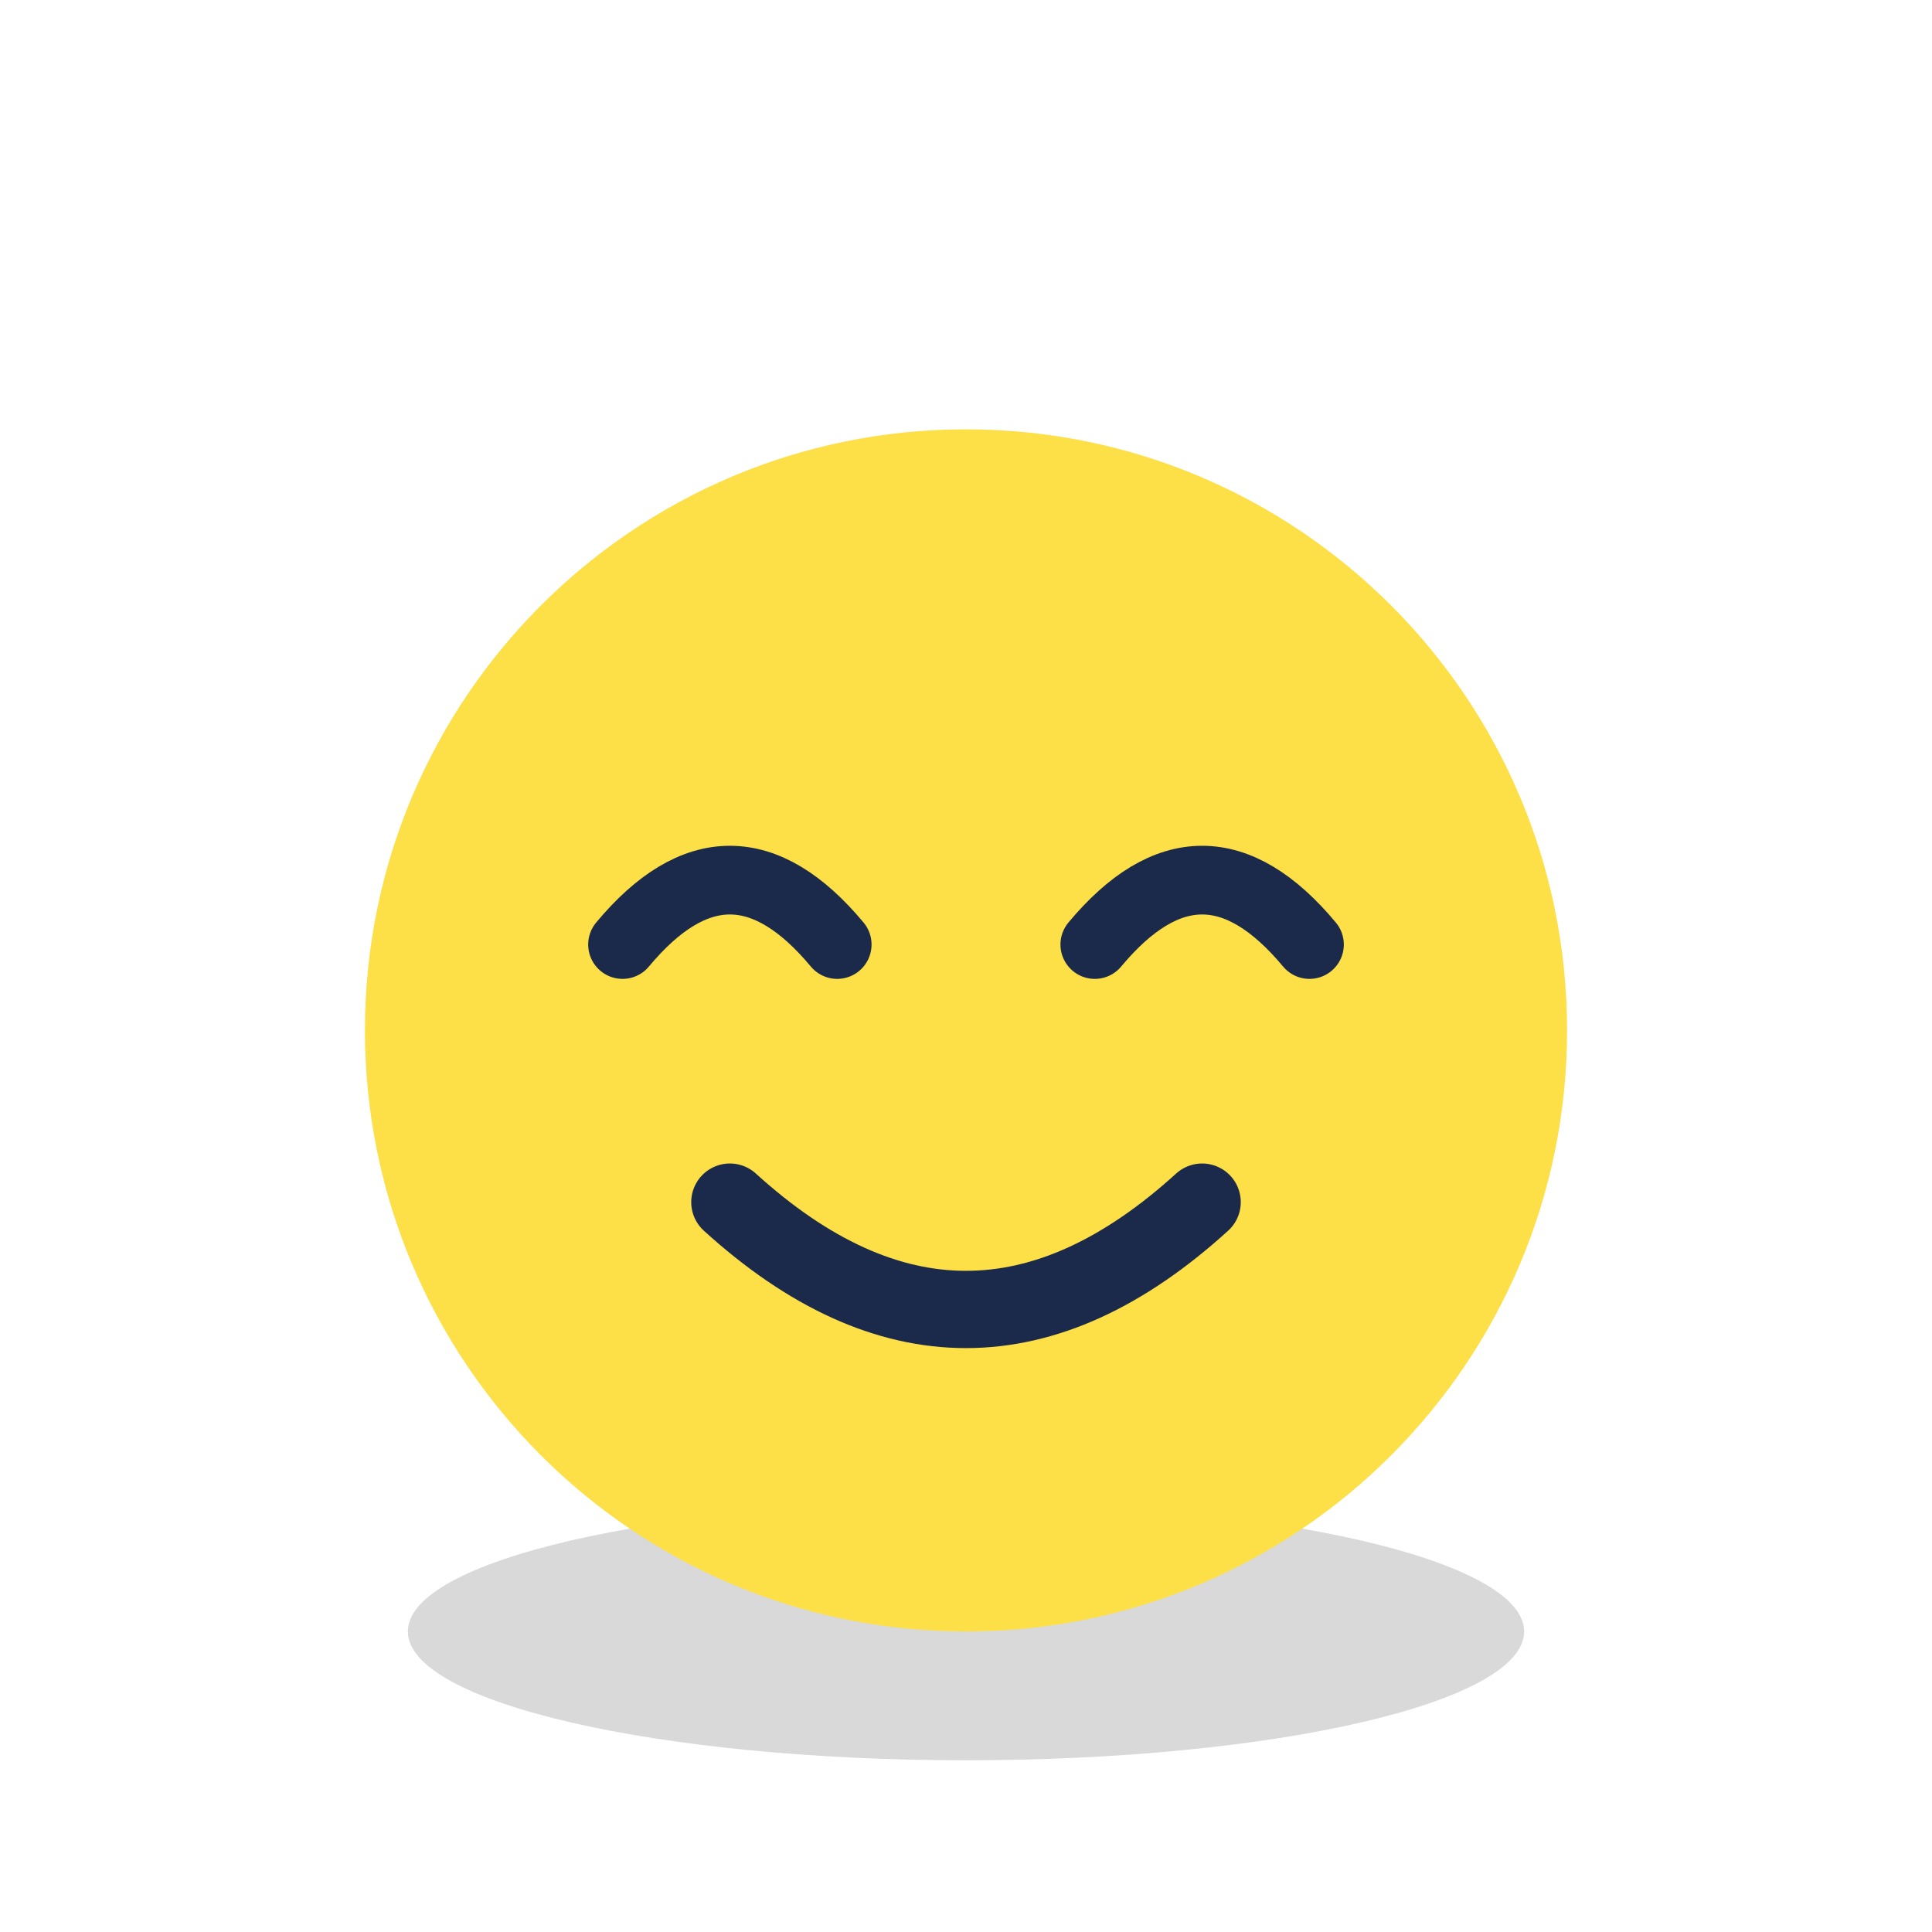
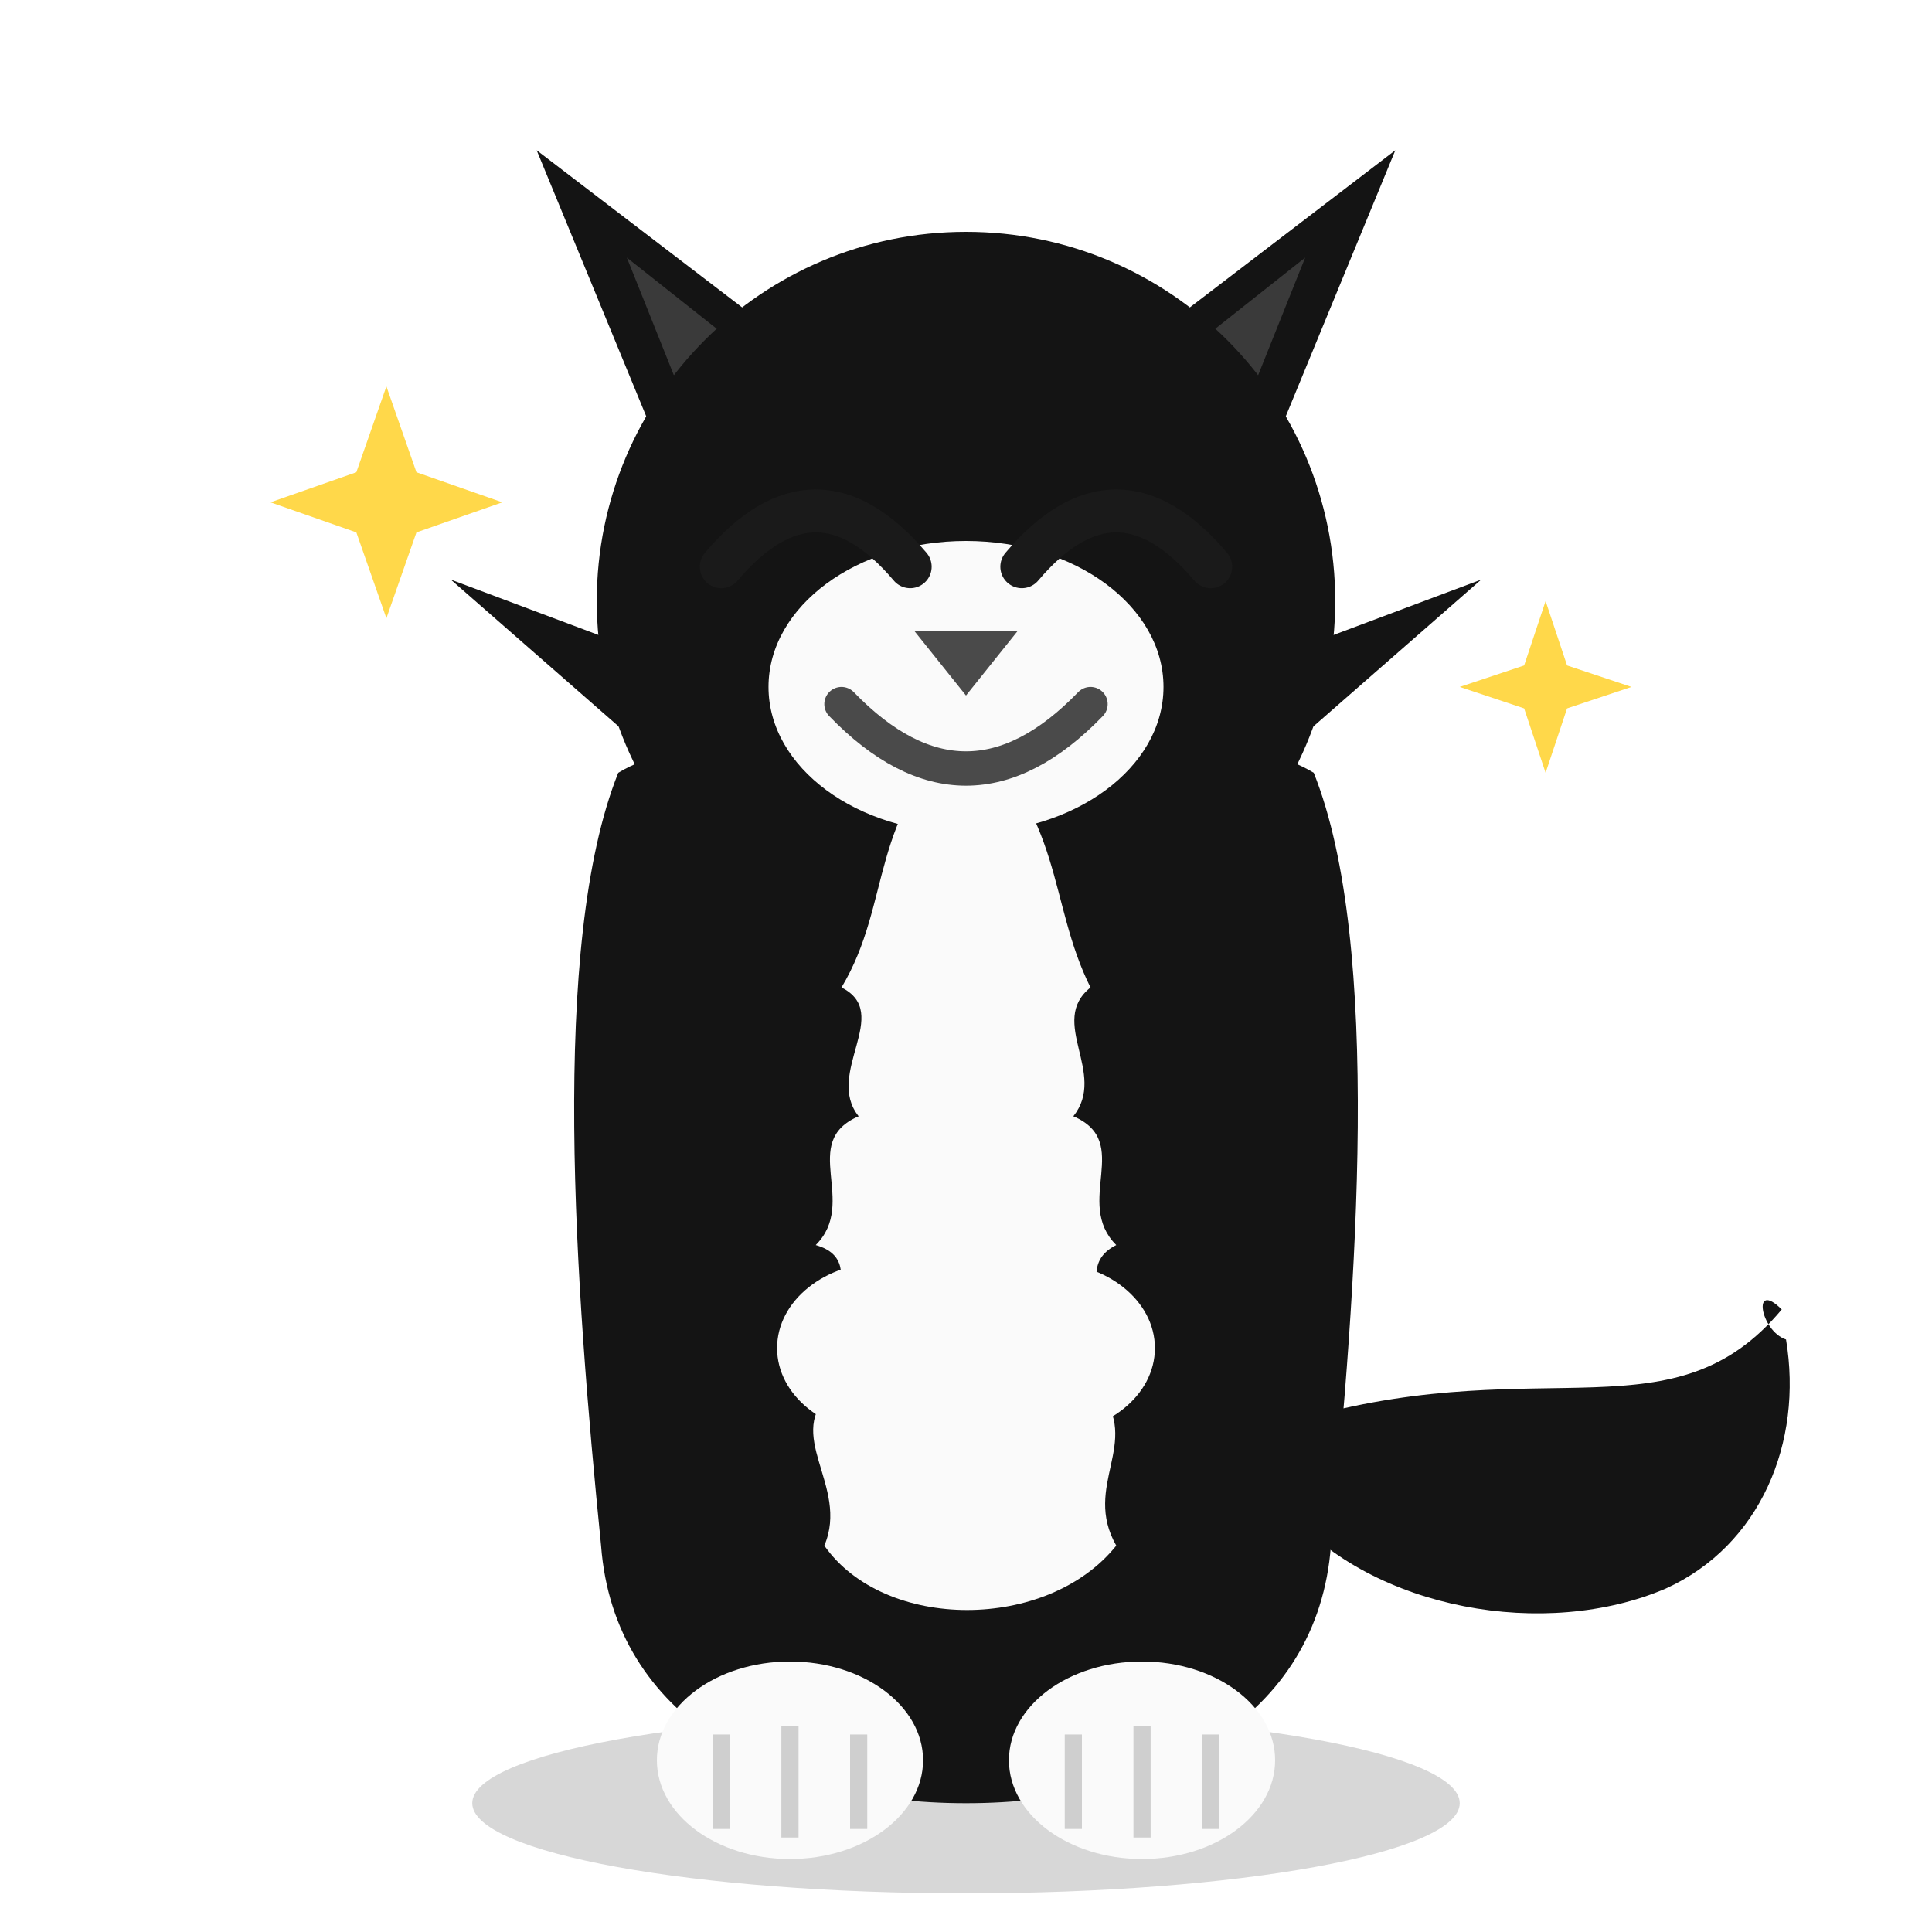
<svg xmlns="http://www.w3.org/2000/svg" viewBox="0 0 45 45">
-   <ellipse cx="22.5" cy="38" rx="13" ry="3" fill="rgba(0,0,0,0.15)" />
-   <circle cx="22.5" cy="24" r="14" fill="#fde047" />
-   <path d="M14.5 22 q2.5 -3 5 0" stroke="#1b2a4a" stroke-width="1.6" fill="none" stroke-linecap="round" />
-   <path d="M25.5 22 q2.5 -3 5 0" stroke="#1b2a4a" stroke-width="1.6" fill="none" stroke-linecap="round" />
-   <path d="M17 28 q5.5 5 11 0" stroke="#1b2a4a" stroke-width="1.8" fill="none" stroke-linecap="round" />
+   <style>.bounce{animation:dfBounce 0.7s ease-in-out infinite;transform-origin:22.5px 42px}@keyframes dfBounce{0%,100%{transform:translateY(0)}40%{transform:translateY(-2.2px)}}.spk{animation:dfSpk 1s ease-in-out infinite}@keyframes dfSpk{0%,100%{opacity:.3;transform:scale(.8)}50%{opacity:1;transform:scale(1.1)}}</style>
+   <ellipse cx="22.5" cy="42" rx="11.5" ry="2.1" fill="rgba(0,0,0,0.16)" />
+   <g class="bounce">
+     <path d="M30.5 33 C36 31.5 39 33.5 41.5 30.5 C40.8 29.8 41 31 41.6 31.2 C42 33.6 41 36 38.8 37 C36 38.2 32 37.5 30 35.2 Z" fill="#141414" />
+     <path d="M16 12 L12.5 3.5 L21 10 Z" fill="#141414" />
+     <path d="M29 12 L32.5 3.5 L24 10 Z" fill="#141414" />
+     <path d="M16.6 11 L14.6 6 L19.4 9.8 Z" fill="#3a3a3a" />
+     <path d="M28.4 11 L30.4 6 L25.6 9.8 Z" fill="#3a3a3a" />
+     <path d="M14.5 15 L10.5 13.5 L14.5 17 Z" fill="#141414" />
+     <path d="M30.5 15 L34.5 13.5 L30.5 17 Z" fill="#141414" />
+     <circle cx="22.5" cy="14" r="8.6" fill="#141414" />
+     <path d="M14.4 18 C12.8 22 13.4 30 14 36 C14.3 40 18 42 22.5 42 C27 42 30.7 40 31 36 C31.6 30 32.2 22 30.6 18 C28 16.4 17 16.4 14.4 18 Z" fill="#141414" />
+     <path d="M22.5 17 C20.2 19 20.8 21 19.6 23 C20.8 23.6 19.2 25 20 26 C18.6 26.6 20 28 19 29 C20.4 29.4 18.8 31 19.4 32.4 C18.2 33.4 19.8 34.6 19.2 36 C20.6 38 24.4 38 26 36 C25.2 34.6 26.6 33.6 25.6 32.4 C26.4 31 24.8 29.6 26 29 C25 28 26.4 26.6 25 26 C25.8 25 24.4 23.8 25.4 23 C24.4 21 24.8 19 22.5 17 Z" fill="#fafafa" />
+     <ellipse cx="22.5" cy="16" rx="4.6" ry="3.4" fill="#fafafa" />
+     <path d="M21.3 14.7 L23.7 14.7 L22.5 16.2 Z" fill="#4a4a4a" />
+     <path d="M19.6 16.4 Q22.5 19.4 25.4 16.4" stroke="#4a4a4a" stroke-width="0.8" fill="none" stroke-linecap="round" />
+     <g style="transform-origin:22.5px 31px">
+       <ellipse cx="20.6" cy="31.4" rx="2.5" ry="2" fill="#fafafa" />
+       <ellipse cx="24.4" cy="31.4" rx="2.5" ry="2" fill="#fafafa" />
+     </g>
+     <ellipse cx="18.4" cy="41" rx="3.1" ry="2.3" fill="#fafafa" />
+     <ellipse cx="26.6" cy="41" rx="3.1" ry="2.3" fill="#fafafa" />
+     <path d="M16.8 40.4 V42.6 M18.4 40.2 V42.8 M20 40.4 V42.6" stroke="#cfcfcf" stroke-width="0.4" />
+     <path d="M25 40.4 V42.6 M26.6 40.2 V42.8 M28.2 40.4 V42.6" stroke="#cfcfcf" stroke-width="0.4" />
+     <g>
+       <path d="M16.8 13.2 Q19 10.6 21.2 13.2" stroke="#1a1a1a" stroke-width="1" fill="none" stroke-linecap="round" />
+       <path d="M23.8 13.2 Q26 10.6 28.2 13.2" stroke="#1a1a1a" stroke-width="1" fill="none" stroke-linecap="round" />
+     </g>
+   </g>
+   <g class="spk" style="transform-origin:9px 12px">
+     <path d="M9 9 l0.7 2 2 0.7 -2 0.7 -0.7 2 -0.7 -2 -2 -0.7 2 -0.7 Z" fill="#ffd84a" />
+   </g>
+   <g class="spk" style="transform-origin:36px 16px">
+     <path d="M36 14 l0.5 1.5 1.5 0.5 -1.5 0.5 -0.5 1.5 -0.5 -1.5 -1.5 -0.5 1.5 -0.5 Z" fill="#ffd84a" />
+   </g>
</svg>
